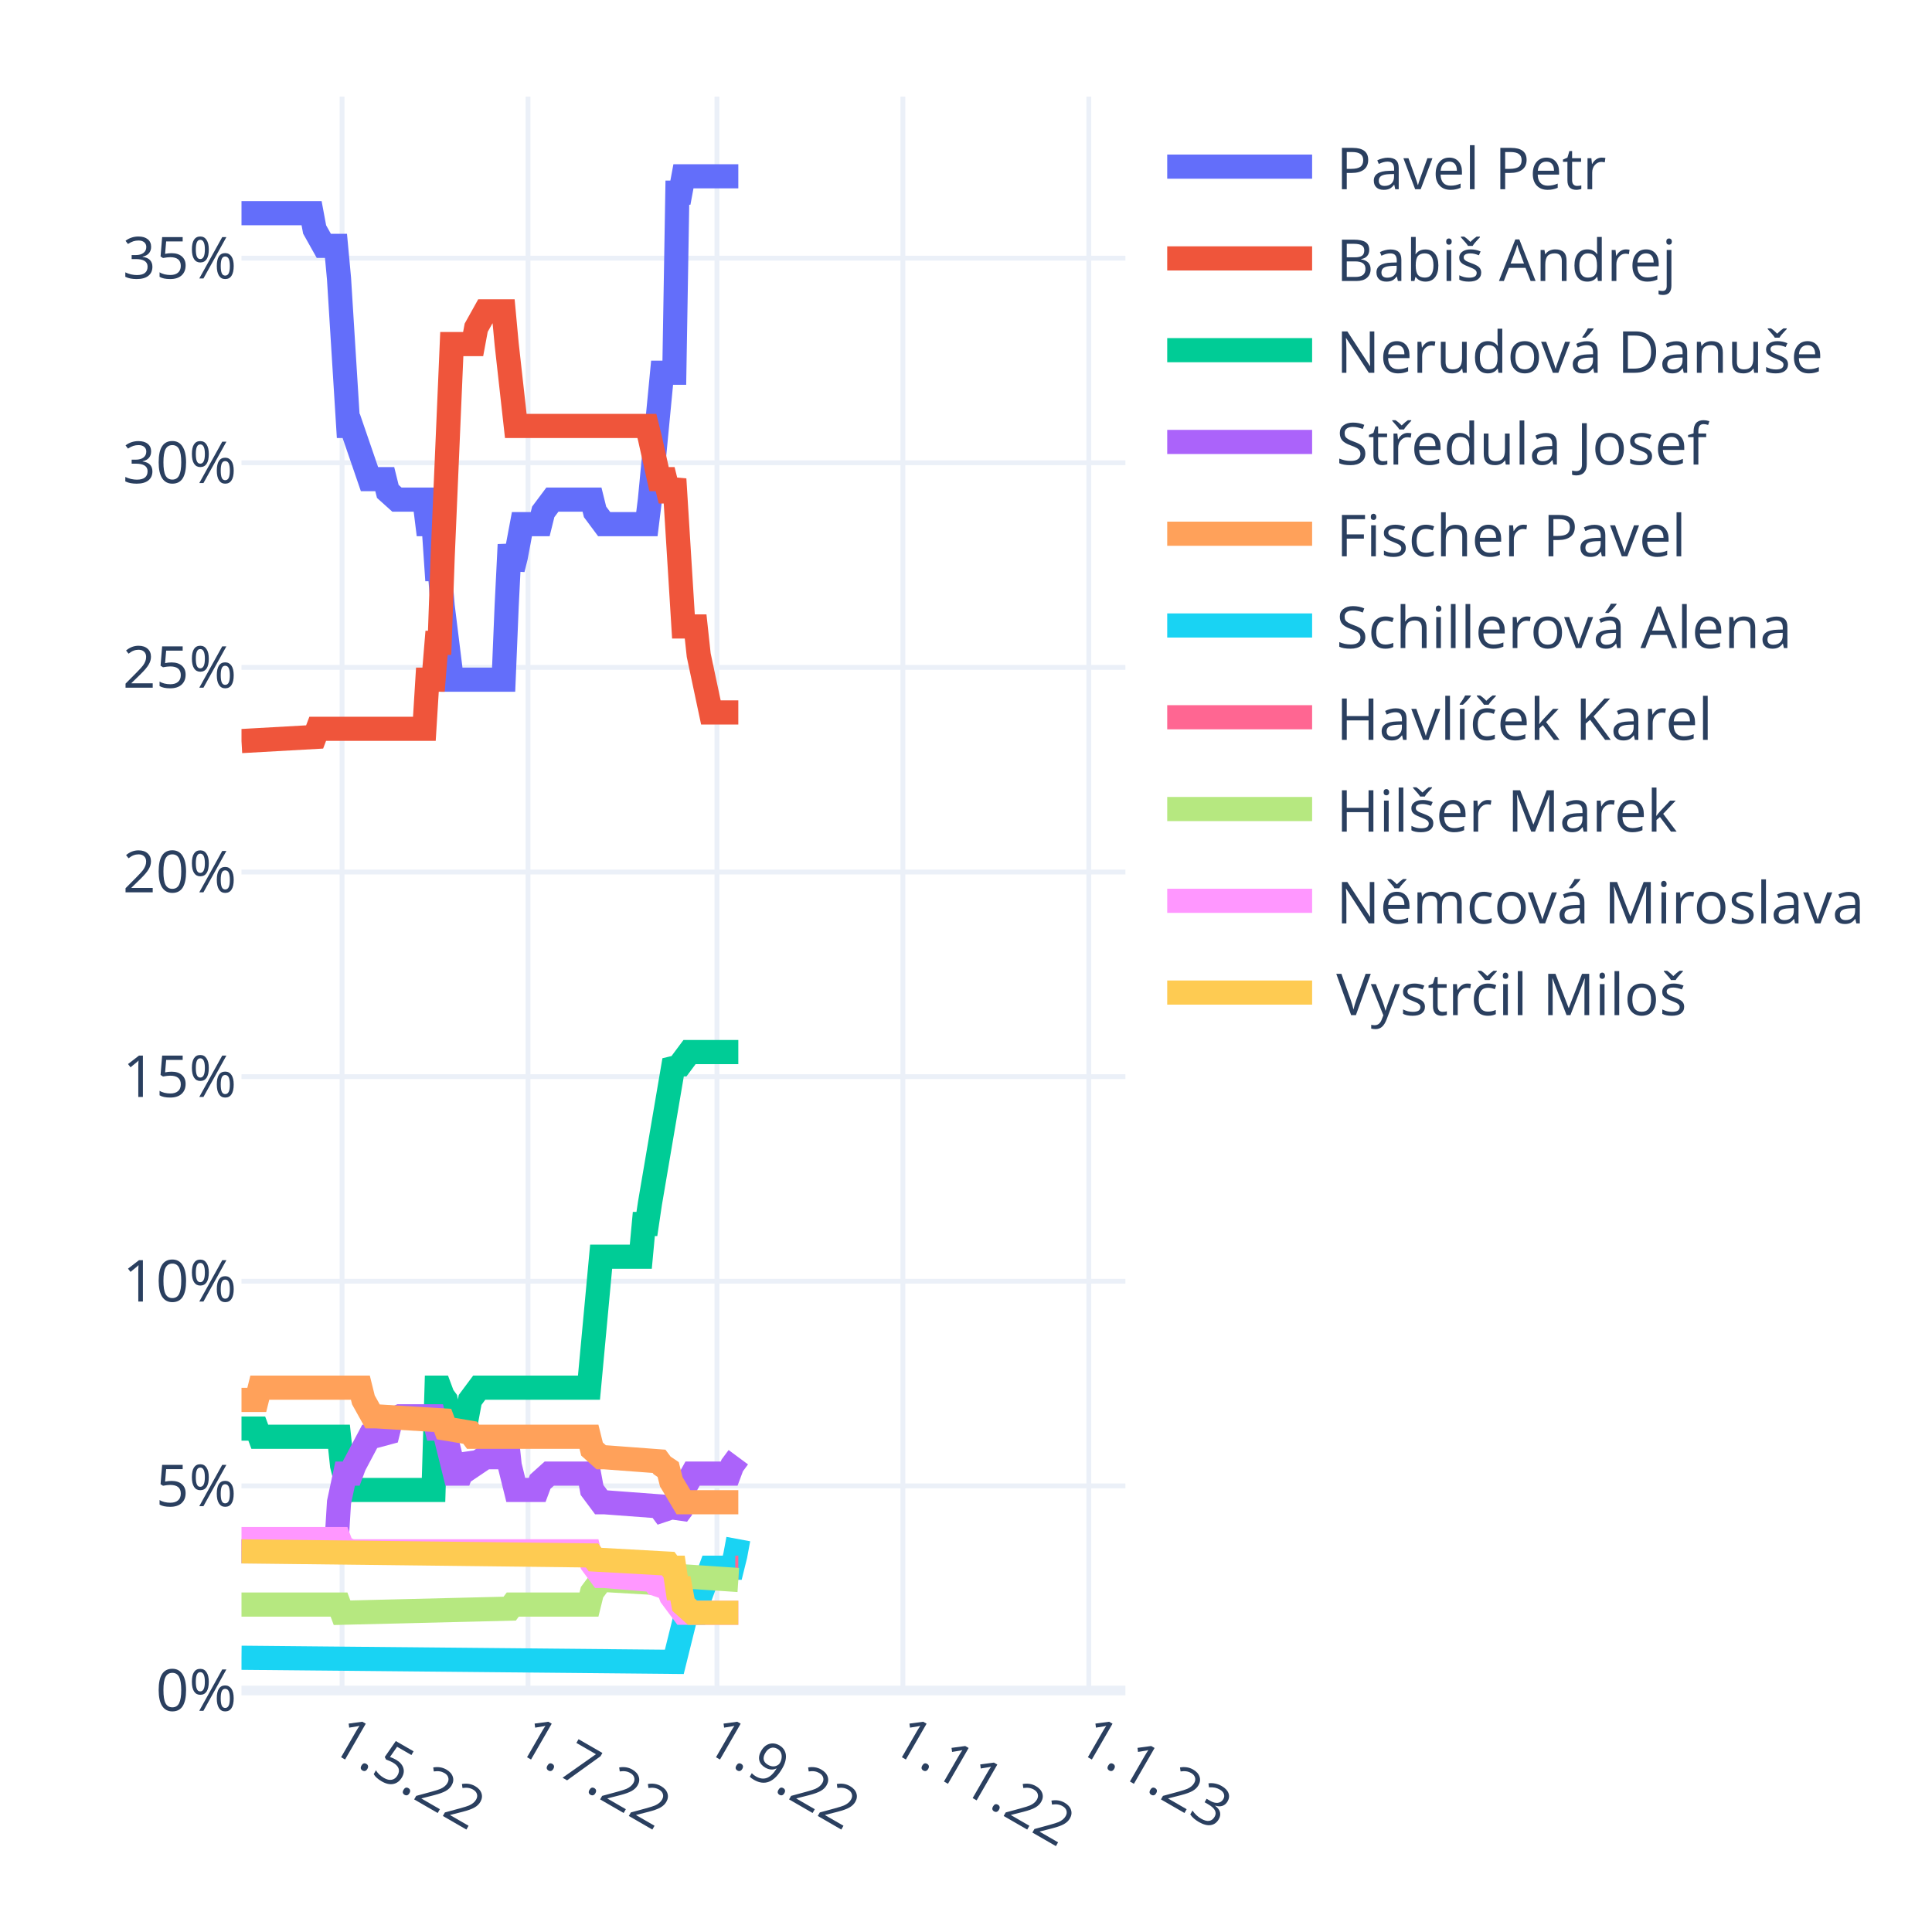
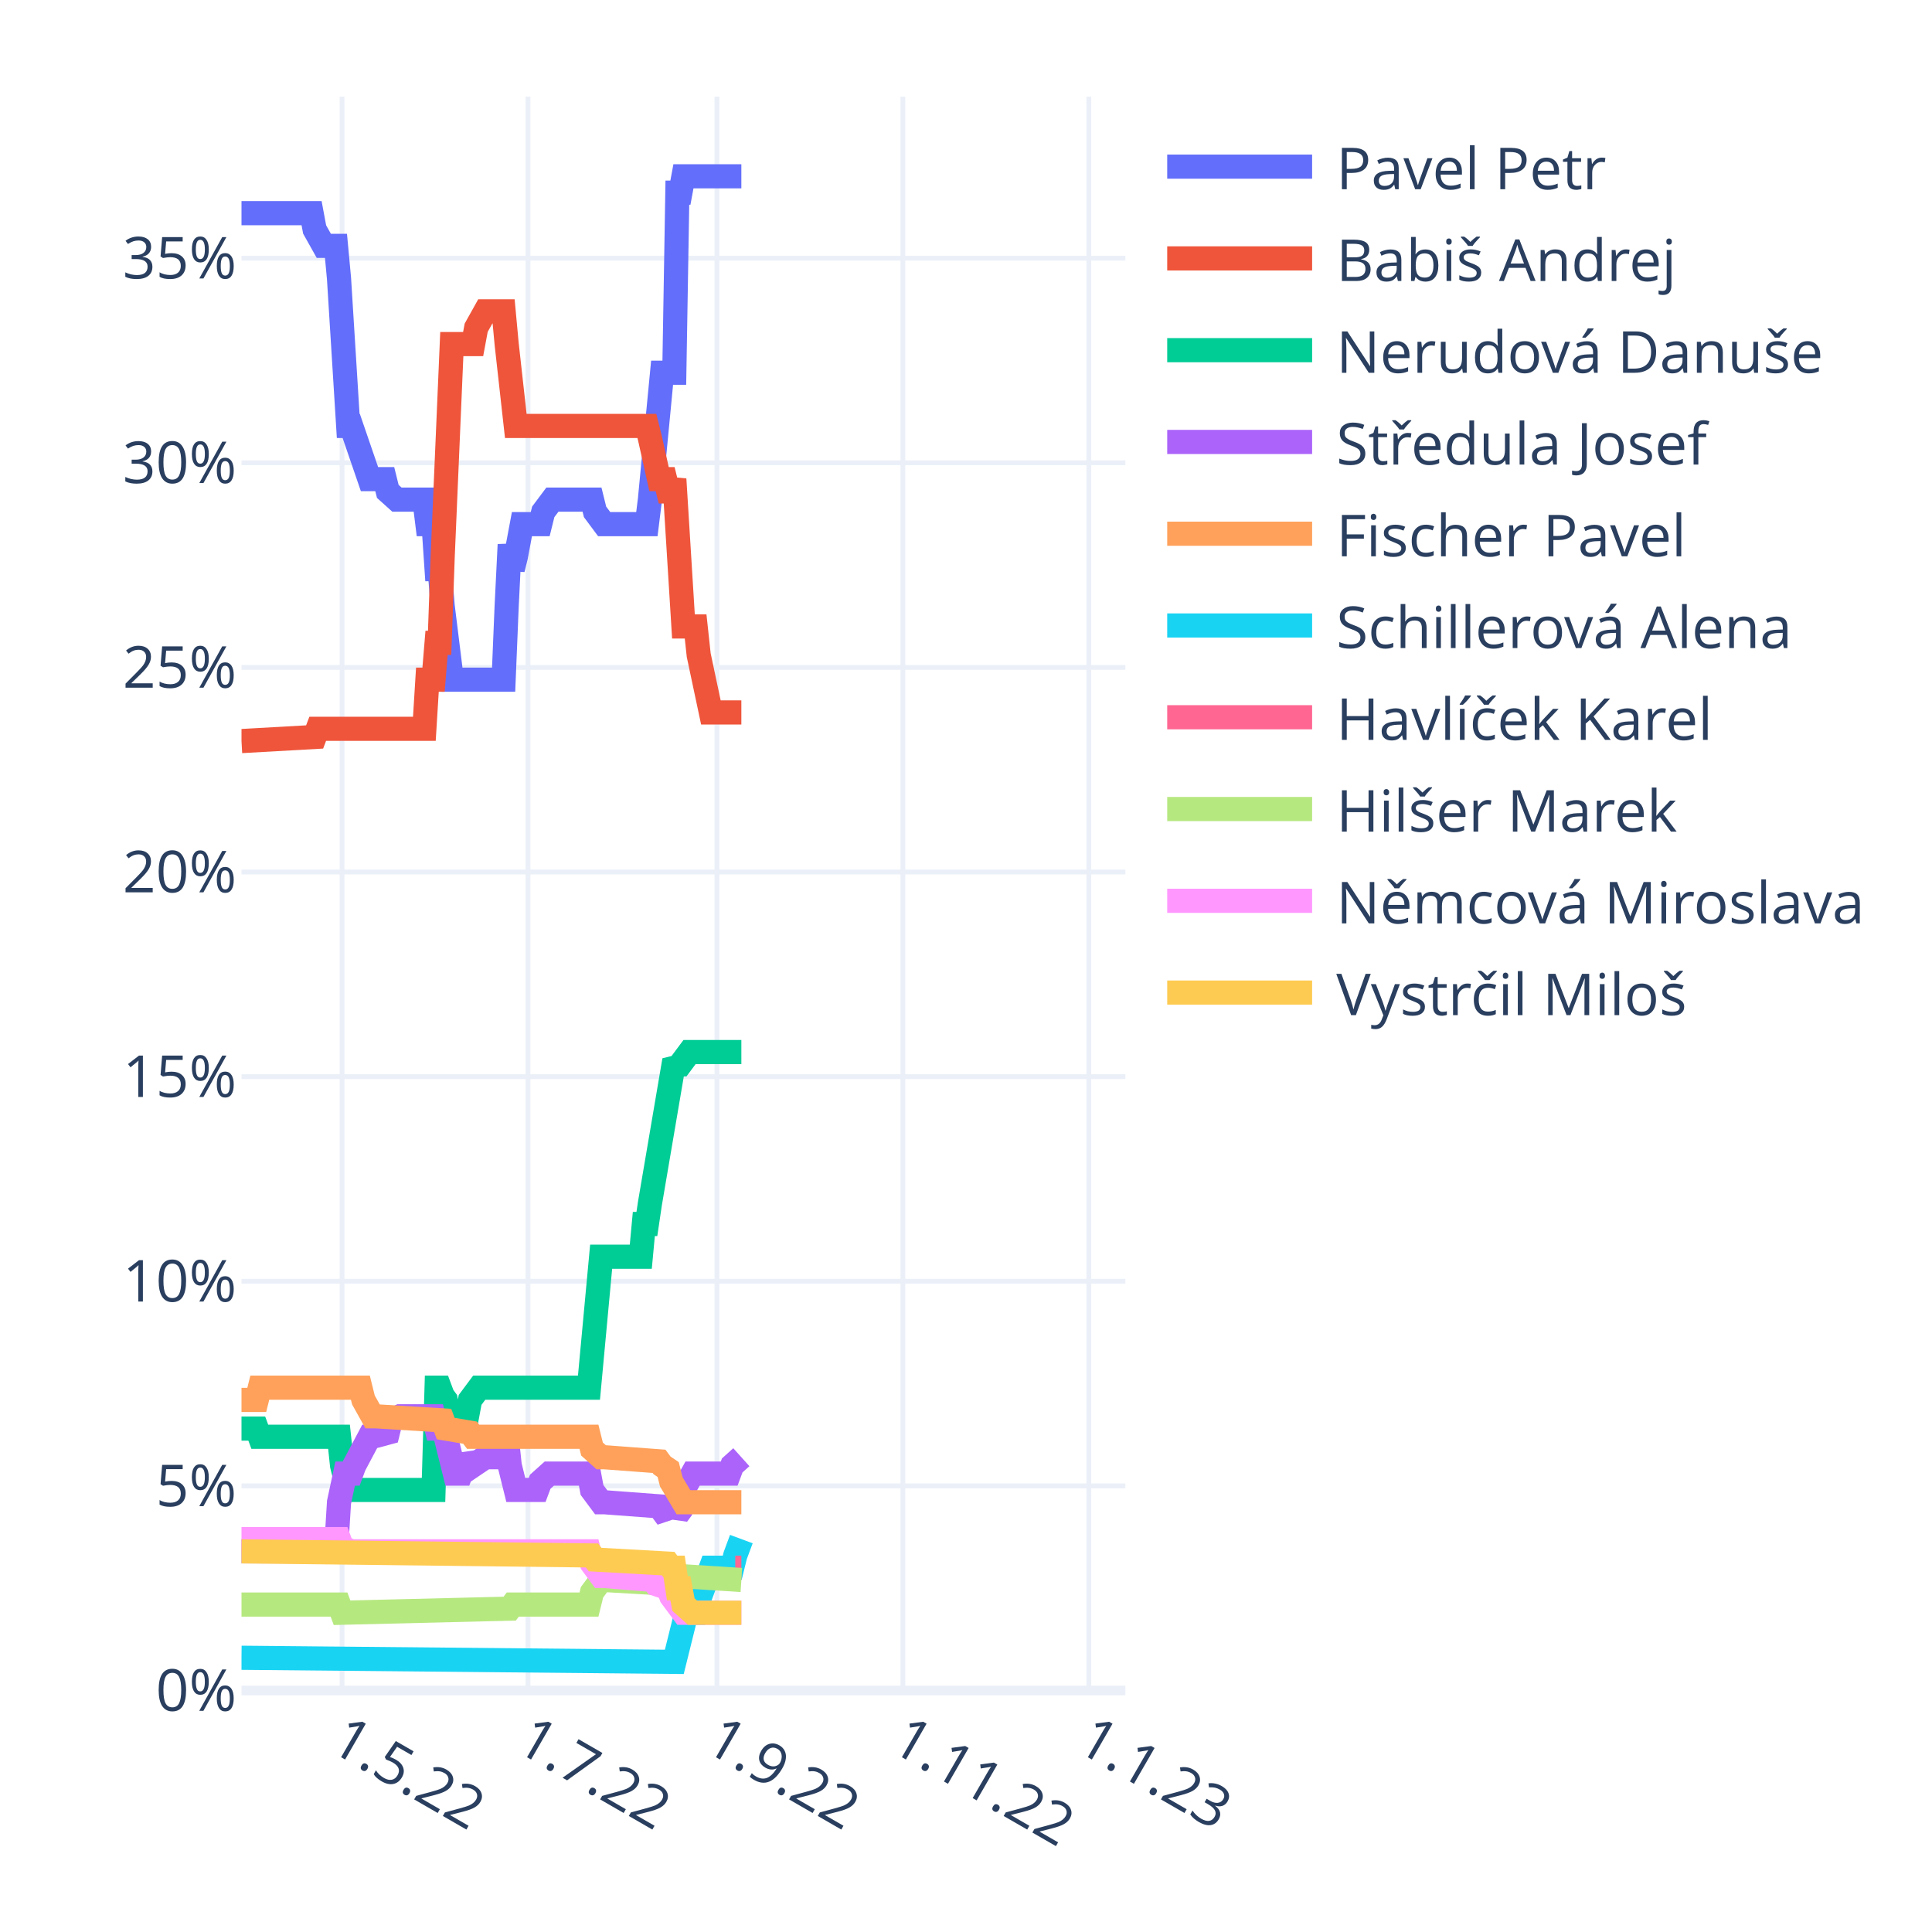
<svg xmlns="http://www.w3.org/2000/svg" class="main-svg" width="400" height="400" style="" viewBox="0 0 400 400">
  <rect x="0" y="0" width="400" height="400" style="fill: rgb(255, 255, 255); fill-opacity: 1;" />
-   <defs id="defs-693535">
+   <defs id="defs-adf9e6">
    <g class="clips">
-       <clipPath id="clip693535xyplot" class="plotclip">
+       <clipPath id="clipadf9e6xyplot" class="plotclip">
        <rect width="183" height="330" />
      </clipPath>
-       <clipPath class="axesclip" id="clip693535x">
+       <clipPath class="axesclip" id="clipadf9e6x">
        <rect x="50" y="0" width="183" height="400" />
      </clipPath>
-       <clipPath class="axesclip" id="clip693535y">
+       <clipPath class="axesclip" id="clipadf9e6y">
        <rect x="0" y="20" width="400" height="330" />
      </clipPath>
-       <clipPath class="axesclip" id="clip693535xy">
+       <clipPath class="axesclip" id="clipadf9e6xy">
        <rect x="50" y="20" width="183" height="330" />
      </clipPath>
    </g>
    <g class="gradients" />
    <g class="patterns" />
  </defs>
  <g class="bglayer" />
  <g class="layer-below">
    <g class="imagelayer" />
    <g class="shapelayer" />
  </g>
  <g class="cartesianlayer">
    <g class="subplot xy">
      <g class="layer-subplot">
        <g class="shapelayer" />
        <g class="imagelayer" />
      </g>
      <g class="minor-gridlayer">
        <g class="x" />
        <g class="y" />
      </g>
      <g class="gridlayer">
        <g class="x">
          <path class="xgrid crisp" transform="translate(70.82,0)" d="M0,20v330" style="stroke: rgb(235, 240, 248); stroke-opacity: 1; stroke-width: 1px;" />
          <path class="xgrid crisp" transform="translate(109.32,0)" d="M0,20v330" style="stroke: rgb(235, 240, 248); stroke-opacity: 1; stroke-width: 1px;" />
          <path class="xgrid crisp" transform="translate(148.44,0)" d="M0,20v330" style="stroke: rgb(235, 240, 248); stroke-opacity: 1; stroke-width: 1px;" />
          <path class="xgrid crisp" transform="translate(186.93,0)" d="M0,20v330" style="stroke: rgb(235, 240, 248); stroke-opacity: 1; stroke-width: 1px;" />
          <path class="xgrid crisp" transform="translate(225.43,0)" d="M0,20v330" style="stroke: rgb(235, 240, 248); stroke-opacity: 1; stroke-width: 1px;" />
        </g>
        <g class="y">
          <path class="ygrid crisp" transform="translate(0,307.64)" d="M50,0h183" style="stroke: rgb(235, 240, 248); stroke-opacity: 1; stroke-width: 1px;" />
          <path class="ygrid crisp" transform="translate(0,265.27)" d="M50,0h183" style="stroke: rgb(235, 240, 248); stroke-opacity: 1; stroke-width: 1px;" />
          <path class="ygrid crisp" transform="translate(0,222.91)" d="M50,0h183" style="stroke: rgb(235, 240, 248); stroke-opacity: 1; stroke-width: 1px;" />
          <path class="ygrid crisp" transform="translate(0,180.54)" d="M50,0h183" style="stroke: rgb(235, 240, 248); stroke-opacity: 1; stroke-width: 1px;" />
          <path class="ygrid crisp" transform="translate(0,138.18)" d="M50,0h183" style="stroke: rgb(235, 240, 248); stroke-opacity: 1; stroke-width: 1px;" />
          <path class="ygrid crisp" transform="translate(0,95.81)" d="M50,0h183" style="stroke: rgb(235, 240, 248); stroke-opacity: 1; stroke-width: 1px;" />
          <path class="ygrid crisp" transform="translate(0,53.45)" d="M50,0h183" style="stroke: rgb(235, 240, 248); stroke-opacity: 1; stroke-width: 1px;" />
        </g>
      </g>
      <g class="zerolinelayer">
        <path class="yzl zl crisp" transform="translate(0,350)" d="M50,0h183" style="stroke: rgb(235, 240, 248); stroke-opacity: 1; stroke-width: 2px;" />
      </g>
      <path class="xlines-below" />
      <path class="ylines-below" />
      <g class="overlines-below" />
      <g class="xaxislayer-below" />
      <g class="yaxislayer-below" />
      <g class="overaxes-below" />
-       <g class="plot" transform="translate(50,20)" clip-path="url(#clip693535xyplot)">
+       <g class="plot" transform="translate(50,20)" clip-path="url(#clipadf9e6xyplot)">
        <g class="scatterlayer mlayer">
-           <g class="trace scatter trace73d0c4" style="stroke-miterlimit: 2; opacity: 1;">
-             <g class="fills" />
-             <g class="errorbars" />
-             <g class="lines">
-               <path class="js-line" d="M0,24.13L14.51,24.13L15.14,27.51L17.04,30.9L17.67,30.9L19.56,30.9L20.19,37.68L22.09,68.19L22.72,68.19L26.5,79.2L27.13,79.2L29.66,79.2L30.29,81.74L32.18,83.44L32.81,83.44L37.86,83.44L38.49,88.52L39.76,88.52L40.39,97.84L41.02,97.84L41.65,105.47L43.54,120.72L44.17,120.72L54.27,120.72L54.9,105.47L55.53,92.76L56.16,97.84L56.79,95.3L58.06,88.52L58.69,88.52L61.84,88.52L62.47,85.98L64.37,83.44L65,83.44L72.57,83.44L73.2,85.98L75.09,88.52L75.72,88.52L83.93,88.52L84.56,83.44L87.08,57.17L87.71,57.17L89.61,57.17L90.24,19.89L90.87,19.89L91.5,16.5L102.86,16.5" style="vector-effect: non-scaling-stroke; fill: none; stroke: rgb(99, 110, 250); stroke-opacity: 1; stroke-width: 5px; opacity: 1;" />
-             </g>
-             <g class="points" />
-             <g class="text" />
-           </g>
-           <g class="trace scatter trace844ab4" style="stroke-miterlimit: 2; opacity: 1;">
-             <g class="fills" />
-             <g class="errorbars" />
-             <g class="lines">
-               <path class="js-line" d="M0,133.43L15.14,132.58L15.78,130.89L37.86,130.89L38.49,120.72L39.76,120.72L40.39,113.09L41.02,113.09L41.65,95.3L43.54,51.24L44.17,51.24L47.96,51.24L48.59,47.85L50.48,44.46L51.11,44.46L54.27,44.46L54.9,51.24L56.79,68.19L57.42,68.19L83.93,68.19L84.56,70.73L86.45,79.2L87.08,79.2L87.71,79.2L88.34,81.74L88.98,81.74L89.61,79.2L91.5,109.7L92.13,109.7L94.02,109.7L94.66,115.63L97.18,127.5L97.81,127.5L102.86,127.5" style="vector-effect: non-scaling-stroke; fill: none; stroke: rgb(239, 85, 59); stroke-opacity: 1; stroke-width: 5px; opacity: 1;" />
-             </g>
-             <g class="points" />
-             <g class="text" />
-           </g>
-           <g class="trace scatter trace4fc091" style="stroke-miterlimit: 2; opacity: 1;">
-             <g class="fills" />
-             <g class="errorbars" />
-             <g class="lines">
-               <path class="js-line" d="M0,275.77L3.16,275.77L3.79,277.47L20.19,277.47L20.82,283.4L22.09,288.48L22.72,288.48L39.76,288.48L40.39,267.3L41.02,267.3L41.65,268.99L42.28,269.84L42.91,273.23L43.54,275.77L44.17,273.23L44.8,273.23L46.7,273.23L47.33,269.84L49.22,267.3L49.85,267.3L71.94,267.3L72.57,260.52L74.46,240.19L75.09,240.19L82.67,240.19L83.3,233.41L83.93,233.41L84.56,229.17L89.61,199.52L90.24,200.36L90.87,200.36L92.76,197.82L93.39,197.82L102.86,197.82" style="vector-effect: non-scaling-stroke; fill: none; stroke: rgb(0, 204, 150); stroke-opacity: 1; stroke-width: 5px; opacity: 1;" />
-             </g>
-             <g class="points" />
-             <g class="text" />
-           </g>
-           <g class="trace scatter tracef579c2" style="stroke-miterlimit: 2; opacity: 1;">
-             <g class="fills" />
-             <g class="errorbars" />
-             <g class="lines">
-               <path class="js-line" d="M0,301.19L19.56,301.19L20.19,291.02L21.46,285.09L22.09,285.09L22.72,285.09L23.35,283.4L26.5,277.47L27.13,277.47L30.29,276.62L30.92,274.08L32.81,273.23L33.44,273.23L39.76,273.23L40.39,275.77L41.65,275.77L42.28,277.47L44.17,285.09L44.8,285.09L45.43,285.09L46.07,283.4L46.7,281.7L47.33,282.55L47.96,283.4L50.48,281.7L51.11,281.7L52.38,281.7L53.01,280.01L54.9,277.47L55.53,283.4L56.79,288.48L57.42,288.48L61.21,288.48L61.84,286.79L63.73,285.09L64.37,285.09L71.94,285.09L72.57,288.48L74.46,291.02L75.09,291.02L86.45,291.87L87.08,292.72L89.61,291.87L90.24,293.57L90.87,292.72L91.5,288.48L93.39,285.09L94.02,285.09L100.97,285.09L101.6,283.4L102.86,281.7" style="vector-effect: non-scaling-stroke; fill: none; stroke: rgb(171, 99, 250); stroke-opacity: 1; stroke-width: 5px; opacity: 1;" />
-             </g>
-             <g class="points" />
-             <g class="text" />
-           </g>
-           <g class="trace scatter trace5f42cf" style="stroke-miterlimit: 2; opacity: 1;">
-             <g class="fills" />
-             <g class="errorbars" />
-             <g class="lines">
-               <path class="js-line" d="M0,269.84L3.16,269.84L3.79,267.3L24.61,267.3L25.24,269.84L27.13,273.23L27.77,273.23L41.65,274.08L42.28,275.77L47.33,276.62L47.96,277.47L71.94,277.47L72.57,280.01L74.46,281.7L75.09,281.7L86.45,282.55L87.08,283.4L88.34,284.25L88.98,286.79L91.5,291.02L92.13,291.02L102.86,291.02" style="vector-effect: non-scaling-stroke; fill: none; stroke: rgb(255, 161, 90); stroke-opacity: 1; stroke-width: 5px; opacity: 1;" />
-             </g>
-             <g class="points" />
-             <g class="text" />
-           </g>
-           <g class="trace scatter tracee6b166" style="stroke-miterlimit: 2; opacity: 1;">
-             <g class="fills" />
-             <g class="errorbars" />
-             <g class="lines">
-               <path class="js-line" d="M0,323.22L89.61,324.07L90.24,321.53L92.13,313.9L92.76,313.9L94.02,313.9L94.66,311.36L97.18,304.58L97.81,304.58L101.6,304.58L102.23,302.04L102.86,298.65" style="vector-effect: non-scaling-stroke; fill: none; stroke: rgb(25, 211, 243); stroke-opacity: 1; stroke-width: 5px; opacity: 1;" />
-             </g>
-             <g class="points" />
-             <g class="text" />
-           </g>
-           <g class="trace scatter trace4f8bd3" style="stroke-miterlimit: 2; opacity: 1;">
-             <g class="fills" />
-             <g class="errorbars" />
-             <g class="lines">
-               <path class="js-line" d="M102.23,304.58L102.86,304.58" style="vector-effect: non-scaling-stroke; fill: none; stroke: rgb(255, 102, 146); stroke-opacity: 1; stroke-width: 5px; opacity: 1;" />
-             </g>
-             <g class="points" />
-             <g class="text" />
-           </g>
-           <g class="trace scatter trace3f31f9" style="stroke-miterlimit: 2; opacity: 1;">
-             <g class="fills" />
-             <g class="errorbars" />
-             <g class="lines">
-               <path class="js-line" d="M0,312.21L20.19,312.21L20.82,313.9L55.53,313.05L56.16,312.21L71.94,312.21L72.57,309.66L74.46,307.12L75.09,307.12L89.61,307.97L90.24,306.28L102.86,307.12" style="vector-effect: non-scaling-stroke; fill: none; stroke: rgb(182, 232, 128); stroke-opacity: 1; stroke-width: 5px; opacity: 1;" />
-             </g>
-             <g class="points" />
-             <g class="text" />
-           </g>
-           <g class="trace scatter trace18c456" style="stroke-miterlimit: 2; opacity: 1;">
-             <g class="fills" />
-             <g class="errorbars" />
-             <g class="lines">
-               <path class="js-line" d="M0,298.65L20.19,298.65L20.82,300.34L22.72,301.19L23.35,301.19L71.94,301.19L72.57,303.73L74.46,306.28L75.09,306.28L85.19,307.12L85.82,307.97L88.34,308.82L88.98,310.51L91.5,313.9L92.13,313.9L102.86,313.9" style="vector-effect: non-scaling-stroke; fill: none; stroke: rgb(255, 151, 255); stroke-opacity: 1; stroke-width: 5px; opacity: 1;" />
-             </g>
-             <g class="points" />
-             <g class="text" />
-           </g>
-           <g class="trace scatter trace9fb686" style="stroke-miterlimit: 2; opacity: 1;">
-             <g class="fills" />
-             <g class="errorbars" />
-             <g class="lines">
-               <path class="js-line" d="M0,301.19L72.57,302.04L73.2,302.89L88.34,303.73L88.98,304.58L89.61,304.58L90.24,308.82L90.87,308.82L91.5,312.21L93.39,313.9L94.02,313.9L102.86,313.9" style="vector-effect: non-scaling-stroke; fill: none; stroke: rgb(254, 203, 82); stroke-opacity: 1; stroke-width: 5px; opacity: 1;" />
+           <g class="trace scatter tracefd0791" style="stroke-miterlimit: 2; opacity: 1;">
+             <g class="fills" />
+             <g class="errorbars" />
+             <g class="lines">
+               <path class="js-line" d="M0,24.13L14.51,24.13L15.14,27.51L17.04,30.9L17.67,30.9L19.56,30.9L20.19,37.68L22.09,68.19L22.72,68.19L26.5,79.2L27.13,79.2L29.66,79.2L30.29,81.74L32.18,83.44L32.81,83.44L37.86,83.44L38.49,88.52L39.76,88.52L40.39,97.84L41.02,97.84L41.65,105.47L43.54,120.72L44.17,120.72L54.27,120.72L54.9,105.47L55.53,92.76L56.16,97.84L56.79,95.3L58.06,88.52L58.69,88.52L61.84,88.52L62.47,85.98L64.37,83.44L65,83.44L72.57,83.44L73.2,85.98L75.09,88.52L75.72,88.52L83.93,88.52L84.56,83.44L87.08,57.17L87.71,57.17L89.61,57.17L90.24,19.89L90.87,19.89L91.5,16.5L103.49,16.5" style="vector-effect: non-scaling-stroke; fill: none; stroke: rgb(99, 110, 250); stroke-opacity: 1; stroke-width: 5px; opacity: 1;" />
+             </g>
+             <g class="points" />
+             <g class="text" />
+           </g>
+           <g class="trace scatter traceeae808" style="stroke-miterlimit: 2; opacity: 1;">
+             <g class="fills" />
+             <g class="errorbars" />
+             <g class="lines">
+               <path class="js-line" d="M0,133.43L15.14,132.58L15.78,130.89L37.86,130.89L38.49,120.72L39.76,120.72L40.39,113.09L41.02,113.09L41.65,95.3L43.54,51.24L44.17,51.24L47.96,51.24L48.59,47.85L50.48,44.46L51.11,44.46L54.27,44.46L54.9,51.24L56.79,68.19L57.42,68.19L83.93,68.19L84.56,70.73L86.45,79.2L87.08,79.2L87.71,79.2L88.34,81.74L88.98,81.74L89.61,79.2L91.5,109.7L92.13,109.7L94.02,109.7L94.66,115.63L97.18,127.5L97.81,127.5L103.49,127.5" style="vector-effect: non-scaling-stroke; fill: none; stroke: rgb(239, 85, 59); stroke-opacity: 1; stroke-width: 5px; opacity: 1;" />
+             </g>
+             <g class="points" />
+             <g class="text" />
+           </g>
+           <g class="trace scatter trace326403" style="stroke-miterlimit: 2; opacity: 1;">
+             <g class="fills" />
+             <g class="errorbars" />
+             <g class="lines">
+               <path class="js-line" d="M0,275.77L3.16,275.77L3.79,277.47L20.19,277.47L20.82,283.4L22.09,288.48L22.72,288.48L39.76,288.48L40.39,267.3L41.02,267.3L41.65,268.99L42.28,269.84L42.91,273.23L43.54,275.77L44.17,273.23L44.8,273.23L46.7,273.23L47.33,269.84L49.22,267.3L49.85,267.3L71.94,267.3L72.57,260.52L74.46,240.19L75.09,240.19L82.67,240.19L83.3,233.41L83.93,233.41L84.56,229.17L89.61,199.52L90.24,200.36L90.87,200.36L92.76,197.82L93.39,197.82L103.49,197.82" style="vector-effect: non-scaling-stroke; fill: none; stroke: rgb(0, 204, 150); stroke-opacity: 1; stroke-width: 5px; opacity: 1;" />
+             </g>
+             <g class="points" />
+             <g class="text" />
+           </g>
+           <g class="trace scatter tracea6d7b8" style="stroke-miterlimit: 2; opacity: 1;">
+             <g class="fills" />
+             <g class="errorbars" />
+             <g class="lines">
+               <path class="js-line" d="M0,301.19L19.56,301.19L20.19,291.02L21.46,285.09L22.09,285.09L22.72,285.09L23.35,283.4L26.5,277.47L27.13,277.47L30.29,276.62L30.92,274.08L32.81,273.23L33.44,273.23L39.76,273.23L40.39,275.77L41.65,275.77L42.28,277.47L44.17,285.09L44.8,285.09L45.43,285.09L46.07,283.4L46.7,281.7L47.33,282.55L47.96,283.4L50.48,281.7L51.11,281.7L52.38,281.7L53.01,280.01L54.9,277.47L55.53,283.4L56.79,288.48L57.42,288.48L61.21,288.48L61.84,286.79L63.73,285.09L64.37,285.09L71.94,285.09L72.57,288.48L74.46,291.02L75.09,291.02L86.45,291.87L87.08,292.72L89.61,291.87L90.24,293.57L90.87,292.72L91.5,288.48L93.39,285.09L94.02,285.09L100.97,285.09L101.6,283.4L103.49,281.7" style="vector-effect: non-scaling-stroke; fill: none; stroke: rgb(171, 99, 250); stroke-opacity: 1; stroke-width: 5px; opacity: 1;" />
+             </g>
+             <g class="points" />
+             <g class="text" />
+           </g>
+           <g class="trace scatter tracebdc5db" style="stroke-miterlimit: 2; opacity: 1;">
+             <g class="fills" />
+             <g class="errorbars" />
+             <g class="lines">
+               <path class="js-line" d="M0,269.84L3.16,269.84L3.79,267.3L24.61,267.3L25.24,269.84L27.13,273.23L27.77,273.23L41.65,274.08L42.28,275.77L47.33,276.62L47.96,277.47L71.94,277.47L72.57,280.01L74.46,281.7L75.09,281.7L86.45,282.55L87.08,283.4L88.34,284.25L88.98,286.79L91.5,291.02L92.13,291.02L103.49,291.02" style="vector-effect: non-scaling-stroke; fill: none; stroke: rgb(255, 161, 90); stroke-opacity: 1; stroke-width: 5px; opacity: 1;" />
+             </g>
+             <g class="points" />
+             <g class="text" />
+           </g>
+           <g class="trace scatter trace4ca774" style="stroke-miterlimit: 2; opacity: 1;">
+             <g class="fills" />
+             <g class="errorbars" />
+             <g class="lines">
+               <path class="js-line" d="M0,323.22L89.61,324.07L90.24,321.53L92.13,313.9L92.76,313.9L94.02,313.9L94.66,311.36L97.18,304.58L97.81,304.58L101.6,304.58L102.23,302.04L103.49,298.65" style="vector-effect: non-scaling-stroke; fill: none; stroke: rgb(25, 211, 243); stroke-opacity: 1; stroke-width: 5px; opacity: 1;" />
+             </g>
+             <g class="points" />
+             <g class="text" />
+           </g>
+           <g class="trace scatter trace6b4f5a" style="stroke-miterlimit: 2; opacity: 1;">
+             <g class="fills" />
+             <g class="errorbars" />
+             <g class="lines">
+               <path class="js-line" d="M102.23,304.58L103.49,304.58" style="vector-effect: non-scaling-stroke; fill: none; stroke: rgb(255, 102, 146); stroke-opacity: 1; stroke-width: 5px; opacity: 1;" />
+             </g>
+             <g class="points" />
+             <g class="text" />
+           </g>
+           <g class="trace scatter trace5a4fab" style="stroke-miterlimit: 2; opacity: 1;">
+             <g class="fills" />
+             <g class="errorbars" />
+             <g class="lines">
+               <path class="js-line" d="M0,312.21L20.19,312.21L20.82,313.9L55.53,313.05L56.16,312.21L71.94,312.21L72.57,309.66L74.46,307.12L75.09,307.12L89.61,307.97L90.24,306.28L103.49,307.12" style="vector-effect: non-scaling-stroke; fill: none; stroke: rgb(182, 232, 128); stroke-opacity: 1; stroke-width: 5px; opacity: 1;" />
+             </g>
+             <g class="points" />
+             <g class="text" />
+           </g>
+           <g class="trace scatter trace42aaf1" style="stroke-miterlimit: 2; opacity: 1;">
+             <g class="fills" />
+             <g class="errorbars" />
+             <g class="lines">
+               <path class="js-line" d="M0,298.65L20.19,298.65L20.82,300.34L22.72,301.19L23.35,301.19L71.94,301.19L72.57,303.73L74.46,306.28L75.09,306.28L85.19,307.12L85.82,307.97L88.34,308.82L88.98,310.51L91.5,313.9L92.13,313.9L103.49,313.9" style="vector-effect: non-scaling-stroke; fill: none; stroke: rgb(255, 151, 255); stroke-opacity: 1; stroke-width: 5px; opacity: 1;" />
+             </g>
+             <g class="points" />
+             <g class="text" />
+           </g>
+           <g class="trace scatter trace6dd894" style="stroke-miterlimit: 2; opacity: 1;">
+             <g class="fills" />
+             <g class="errorbars" />
+             <g class="lines">
+               <path class="js-line" d="M0,301.19L72.57,302.04L73.2,302.89L88.34,303.73L88.98,304.58L89.61,304.58L90.24,308.82L90.87,308.82L91.5,312.21L93.39,313.9L94.02,313.9L103.49,313.9" style="vector-effect: non-scaling-stroke; fill: none; stroke: rgb(254, 203, 82); stroke-opacity: 1; stroke-width: 5px; opacity: 1;" />
            </g>
            <g class="points" />
            <g class="text" />
          </g>
        </g>
      </g>
      <g class="overplot" />
      <path class="xlines-above crisp" d="M0,0" style="fill: none;" />
      <path class="ylines-above crisp" d="M0,0" style="fill: none;" />
      <g class="overlines-above" />
      <g class="xaxislayer-above">
        <g class="xtick">
          <text text-anchor="start" x="0" y="363" transform="translate(70.82,0) rotate(30,0,357)" style="font-family: 'Open Sans', verdana, arial, sans-serif; font-size: 12px; fill: rgb(42, 63, 95); fill-opacity: 1; white-space: pre; opacity: 1;">1.5.22</text>
        </g>
        <g class="xtick">
          <text text-anchor="start" x="0" y="363" style="font-family: 'Open Sans', verdana, arial, sans-serif; font-size: 12px; fill: rgb(42, 63, 95); fill-opacity: 1; white-space: pre; opacity: 1;" transform="translate(109.32,0) rotate(30,0,357)">1.7.22</text>
        </g>
        <g class="xtick">
          <text text-anchor="start" x="0" y="363" style="font-family: 'Open Sans', verdana, arial, sans-serif; font-size: 12px; fill: rgb(42, 63, 95); fill-opacity: 1; white-space: pre; opacity: 1;" transform="translate(148.44,0) rotate(30,0,357)">1.9.22</text>
        </g>
        <g class="xtick">
          <text text-anchor="start" x="0" y="363" style="font-family: 'Open Sans', verdana, arial, sans-serif; font-size: 12px; fill: rgb(42, 63, 95); fill-opacity: 1; white-space: pre; opacity: 1;" transform="translate(186.93,0) rotate(30,0,357)">1.11.22</text>
        </g>
        <g class="xtick">
          <text text-anchor="start" x="0" y="363" style="font-family: 'Open Sans', verdana, arial, sans-serif; font-size: 12px; fill: rgb(42, 63, 95); fill-opacity: 1; white-space: pre; opacity: 1;" transform="translate(225.43,0) rotate(30,0,357)">1.1.23</text>
        </g>
      </g>
      <g class="yaxislayer-above">
        <g class="ytick">
          <text text-anchor="end" x="49" y="4.2" transform="translate(0,350)" style="font-family: 'Open Sans', verdana, arial, sans-serif; font-size: 12px; fill: rgb(42, 63, 95); fill-opacity: 1; white-space: pre; opacity: 1;">0%</text>
        </g>
        <g class="ytick">
          <text text-anchor="end" x="49" y="4.2" style="font-family: 'Open Sans', verdana, arial, sans-serif; font-size: 12px; fill: rgb(42, 63, 95); fill-opacity: 1; white-space: pre; opacity: 1;" transform="translate(0,307.64)">5%</text>
        </g>
        <g class="ytick">
          <text text-anchor="end" x="49" y="4.2" style="font-family: 'Open Sans', verdana, arial, sans-serif; font-size: 12px; fill: rgb(42, 63, 95); fill-opacity: 1; white-space: pre; opacity: 1;" transform="translate(0,265.27)">10%</text>
        </g>
        <g class="ytick">
          <text text-anchor="end" x="49" y="4.2" style="font-family: 'Open Sans', verdana, arial, sans-serif; font-size: 12px; fill: rgb(42, 63, 95); fill-opacity: 1; white-space: pre; opacity: 1;" transform="translate(0,222.91)">15%</text>
        </g>
        <g class="ytick">
          <text text-anchor="end" x="49" y="4.2" style="font-family: 'Open Sans', verdana, arial, sans-serif; font-size: 12px; fill: rgb(42, 63, 95); fill-opacity: 1; white-space: pre; opacity: 1;" transform="translate(0,180.54)">20%</text>
        </g>
        <g class="ytick">
          <text text-anchor="end" x="49" y="4.2" style="font-family: 'Open Sans', verdana, arial, sans-serif; font-size: 12px; fill: rgb(42, 63, 95); fill-opacity: 1; white-space: pre; opacity: 1;" transform="translate(0,138.18)">25%</text>
        </g>
        <g class="ytick">
          <text text-anchor="end" x="49" y="4.2" style="font-family: 'Open Sans', verdana, arial, sans-serif; font-size: 12px; fill: rgb(42, 63, 95); fill-opacity: 1; white-space: pre; opacity: 1;" transform="translate(0,95.81)">30%</text>
        </g>
        <g class="ytick">
          <text text-anchor="end" x="49" y="4.2" style="font-family: 'Open Sans', verdana, arial, sans-serif; font-size: 12px; fill: rgb(42, 63, 95); fill-opacity: 1; white-space: pre; opacity: 1;" transform="translate(0,53.45)">35%</text>
        </g>
      </g>
      <g class="overaxes-above" />
    </g>
  </g>
  <g class="polarlayer" />
  <g class="smithlayer" />
  <g class="ternarylayer" />
  <g class="geolayer" />
  <g class="funnelarealayer" />
  <g class="pielayer" />
  <g class="iciclelayer" />
  <g class="treemaplayer" />
  <g class="sunburstlayer" />
  <g class="glimages" />
-   <defs id="topdefs-693535">
+   <defs id="topdefs-adf9e6">
    <g class="clips" />
-     <clipPath id="legend693535">
+     <clipPath id="legendadf9e6">
      <rect width="151" height="200" x="0" y="0" />
    </clipPath>
  </defs>
  <g class="layer-above">
    <g class="imagelayer" />
    <g class="shapelayer" />
  </g>
  <g class="infolayer">
    <g class="legend" pointer-events="all" transform="translate(236.66,20)">
      <rect class="bg" shape-rendering="crispEdges" width="151" height="200" x="0" y="0" style="stroke: rgb(68, 68, 68); stroke-opacity: 1; fill: rgb(255, 255, 255); fill-opacity: 1; stroke-width: 0px;" />
-       <g class="scrollbox" transform="" clip-path="url(#legend693535)">
+       <g class="scrollbox" transform="" clip-path="url(#legendadf9e6)">
        <g class="groups">
          <g class="traces" transform="translate(0,14.5)" style="opacity: 1;">
            <text class="legendtext" text-anchor="start" x="40" y="4.68" style="font-family: 'Open Sans', verdana, arial, sans-serif; font-size: 12px; fill: rgb(42, 63, 95); fill-opacity: 1; white-space: pre;">Pavel Petr</text>
            <g class="layers" style="opacity: 1;">
              <g class="legendfill" />
              <g class="legendlines">
                <path class="js-line" d="M5,0h30" style="fill: none; stroke: rgb(99, 110, 250); stroke-opacity: 1; stroke-width: 5px;" />
              </g>
              <g class="legendsymbols">
                <g class="legendpoints" />
              </g>
            </g>
            <rect class="legendtoggle" x="0" y="-9.5" width="145.703" height="19" style="fill: rgb(0, 0, 0); fill-opacity: 0;" />
          </g>
          <g class="traces" transform="translate(0,33.5)" style="opacity: 1;">
            <text class="legendtext" text-anchor="start" x="40" y="4.68" style="font-family: 'Open Sans', verdana, arial, sans-serif; font-size: 12px; fill: rgb(42, 63, 95); fill-opacity: 1; white-space: pre;">Babiš Andrej</text>
            <g class="layers" style="opacity: 1;">
              <g class="legendfill" />
              <g class="legendlines">
                <path class="js-line" d="M5,0h30" style="fill: none; stroke: rgb(239, 85, 59); stroke-opacity: 1; stroke-width: 5px;" />
              </g>
              <g class="legendsymbols">
                <g class="legendpoints" />
              </g>
            </g>
            <rect class="legendtoggle" x="0" y="-9.5" width="145.703" height="19" style="fill: rgb(0, 0, 0); fill-opacity: 0;" />
          </g>
          <g class="traces" transform="translate(0,52.5)" style="opacity: 1;">
            <text class="legendtext" text-anchor="start" x="40" y="4.68" style="font-family: 'Open Sans', verdana, arial, sans-serif; font-size: 12px; fill: rgb(42, 63, 95); fill-opacity: 1; white-space: pre;">Nerudová Danuše</text>
            <g class="layers" style="opacity: 1;">
              <g class="legendfill" />
              <g class="legendlines">
                <path class="js-line" d="M5,0h30" style="fill: none; stroke: rgb(0, 204, 150); stroke-opacity: 1; stroke-width: 5px;" />
              </g>
              <g class="legendsymbols">
                <g class="legendpoints" />
              </g>
            </g>
            <rect class="legendtoggle" x="0" y="-9.5" width="145.703" height="19" style="fill: rgb(0, 0, 0); fill-opacity: 0;" />
          </g>
          <g class="traces" transform="translate(0,71.5)" style="opacity: 1;">
            <text class="legendtext" text-anchor="start" x="40" y="4.68" style="font-family: 'Open Sans', verdana, arial, sans-serif; font-size: 12px; fill: rgb(42, 63, 95); fill-opacity: 1; white-space: pre;">Středula Josef</text>
            <g class="layers" style="opacity: 1;">
              <g class="legendfill" />
              <g class="legendlines">
                <path class="js-line" d="M5,0h30" style="fill: none; stroke: rgb(171, 99, 250); stroke-opacity: 1; stroke-width: 5px;" />
              </g>
              <g class="legendsymbols">
                <g class="legendpoints" />
              </g>
            </g>
            <rect class="legendtoggle" x="0" y="-9.5" width="145.703" height="19" style="fill: rgb(0, 0, 0); fill-opacity: 0;" />
          </g>
          <g class="traces" transform="translate(0,90.5)" style="opacity: 1;">
            <text class="legendtext" text-anchor="start" x="40" y="4.68" style="font-family: 'Open Sans', verdana, arial, sans-serif; font-size: 12px; fill: rgb(42, 63, 95); fill-opacity: 1; white-space: pre;">Fischer Pavel</text>
            <g class="layers" style="opacity: 1;">
              <g class="legendfill" />
              <g class="legendlines">
                <path class="js-line" d="M5,0h30" style="fill: none; stroke: rgb(255, 161, 90); stroke-opacity: 1; stroke-width: 5px;" />
              </g>
              <g class="legendsymbols">
                <g class="legendpoints" />
              </g>
            </g>
            <rect class="legendtoggle" x="0" y="-9.5" width="145.703" height="19" style="fill: rgb(0, 0, 0); fill-opacity: 0;" />
          </g>
          <g class="traces" transform="translate(0,109.5)" style="opacity: 1;">
            <text class="legendtext" text-anchor="start" x="40" y="4.68" style="font-family: 'Open Sans', verdana, arial, sans-serif; font-size: 12px; fill: rgb(42, 63, 95); fill-opacity: 1; white-space: pre;">Schillerová Alena</text>
            <g class="layers" style="opacity: 1;">
              <g class="legendfill" />
              <g class="legendlines">
                <path class="js-line" d="M5,0h30" style="fill: none; stroke: rgb(25, 211, 243); stroke-opacity: 1; stroke-width: 5px;" />
              </g>
              <g class="legendsymbols">
                <g class="legendpoints" />
              </g>
            </g>
            <rect class="legendtoggle" x="0" y="-9.5" width="145.703" height="19" style="fill: rgb(0, 0, 0); fill-opacity: 0;" />
          </g>
          <g class="traces" transform="translate(0,128.5)" style="opacity: 1;">
            <text class="legendtext" text-anchor="start" x="40" y="4.68" style="font-family: 'Open Sans', verdana, arial, sans-serif; font-size: 12px; fill: rgb(42, 63, 95); fill-opacity: 1; white-space: pre;">Havlíček Karel</text>
            <g class="layers" style="opacity: 1;">
              <g class="legendfill" />
              <g class="legendlines">
                <path class="js-line" d="M5,0h30" style="fill: none; stroke: rgb(255, 102, 146); stroke-opacity: 1; stroke-width: 5px;" />
              </g>
              <g class="legendsymbols">
                <g class="legendpoints" />
              </g>
            </g>
            <rect class="legendtoggle" x="0" y="-9.5" width="145.703" height="19" style="fill: rgb(0, 0, 0); fill-opacity: 0;" />
          </g>
          <g class="traces" transform="translate(0,147.5)" style="opacity: 1;">
            <text class="legendtext" text-anchor="start" x="40" y="4.68" style="font-family: 'Open Sans', verdana, arial, sans-serif; font-size: 12px; fill: rgb(42, 63, 95); fill-opacity: 1; white-space: pre;">Hilšer Marek</text>
            <g class="layers" style="opacity: 1;">
              <g class="legendfill" />
              <g class="legendlines">
                <path class="js-line" d="M5,0h30" style="fill: none; stroke: rgb(182, 232, 128); stroke-opacity: 1; stroke-width: 5px;" />
              </g>
              <g class="legendsymbols">
                <g class="legendpoints" />
              </g>
            </g>
            <rect class="legendtoggle" x="0" y="-9.5" width="145.703" height="19" style="fill: rgb(0, 0, 0); fill-opacity: 0;" />
          </g>
          <g class="traces" transform="translate(0,166.5)" style="opacity: 1;">
            <text class="legendtext" text-anchor="start" x="40" y="4.68" style="font-family: 'Open Sans', verdana, arial, sans-serif; font-size: 12px; fill: rgb(42, 63, 95); fill-opacity: 1; white-space: pre;">Němcová Miroslava</text>
            <g class="layers" style="opacity: 1;">
              <g class="legendfill" />
              <g class="legendlines">
                <path class="js-line" d="M5,0h30" style="fill: none; stroke: rgb(255, 151, 255); stroke-opacity: 1; stroke-width: 5px;" />
              </g>
              <g class="legendsymbols">
                <g class="legendpoints" />
              </g>
            </g>
            <rect class="legendtoggle" x="0" y="-9.5" width="145.703" height="19" style="fill: rgb(0, 0, 0); fill-opacity: 0;" />
          </g>
          <g class="traces" transform="translate(0,185.5)" style="opacity: 1;">
            <text class="legendtext" text-anchor="start" x="40" y="4.68" style="font-family: 'Open Sans', verdana, arial, sans-serif; font-size: 12px; fill: rgb(42, 63, 95); fill-opacity: 1; white-space: pre;">Vystrčil Miloš</text>
            <g class="layers" style="opacity: 1;">
              <g class="legendfill" />
              <g class="legendlines">
                <path class="js-line" d="M5,0h30" style="fill: none; stroke: rgb(254, 203, 82); stroke-opacity: 1; stroke-width: 5px;" />
              </g>
              <g class="legendsymbols">
                <g class="legendpoints" />
              </g>
            </g>
            <rect class="legendtoggle" x="0" y="-9.5" width="145.703" height="19" style="fill: rgb(0, 0, 0); fill-opacity: 0;" />
          </g>
        </g>
      </g>
      <rect class="scrollbar" rx="20" ry="3" width="0" height="0" x="0" y="0" style="fill: rgb(128, 139, 164); fill-opacity: 1;" />
    </g>
    <g class="g-gtitle" />
    <g class="g-xtitle" />
    <g class="g-ytitle" />
  </g>
</svg>
